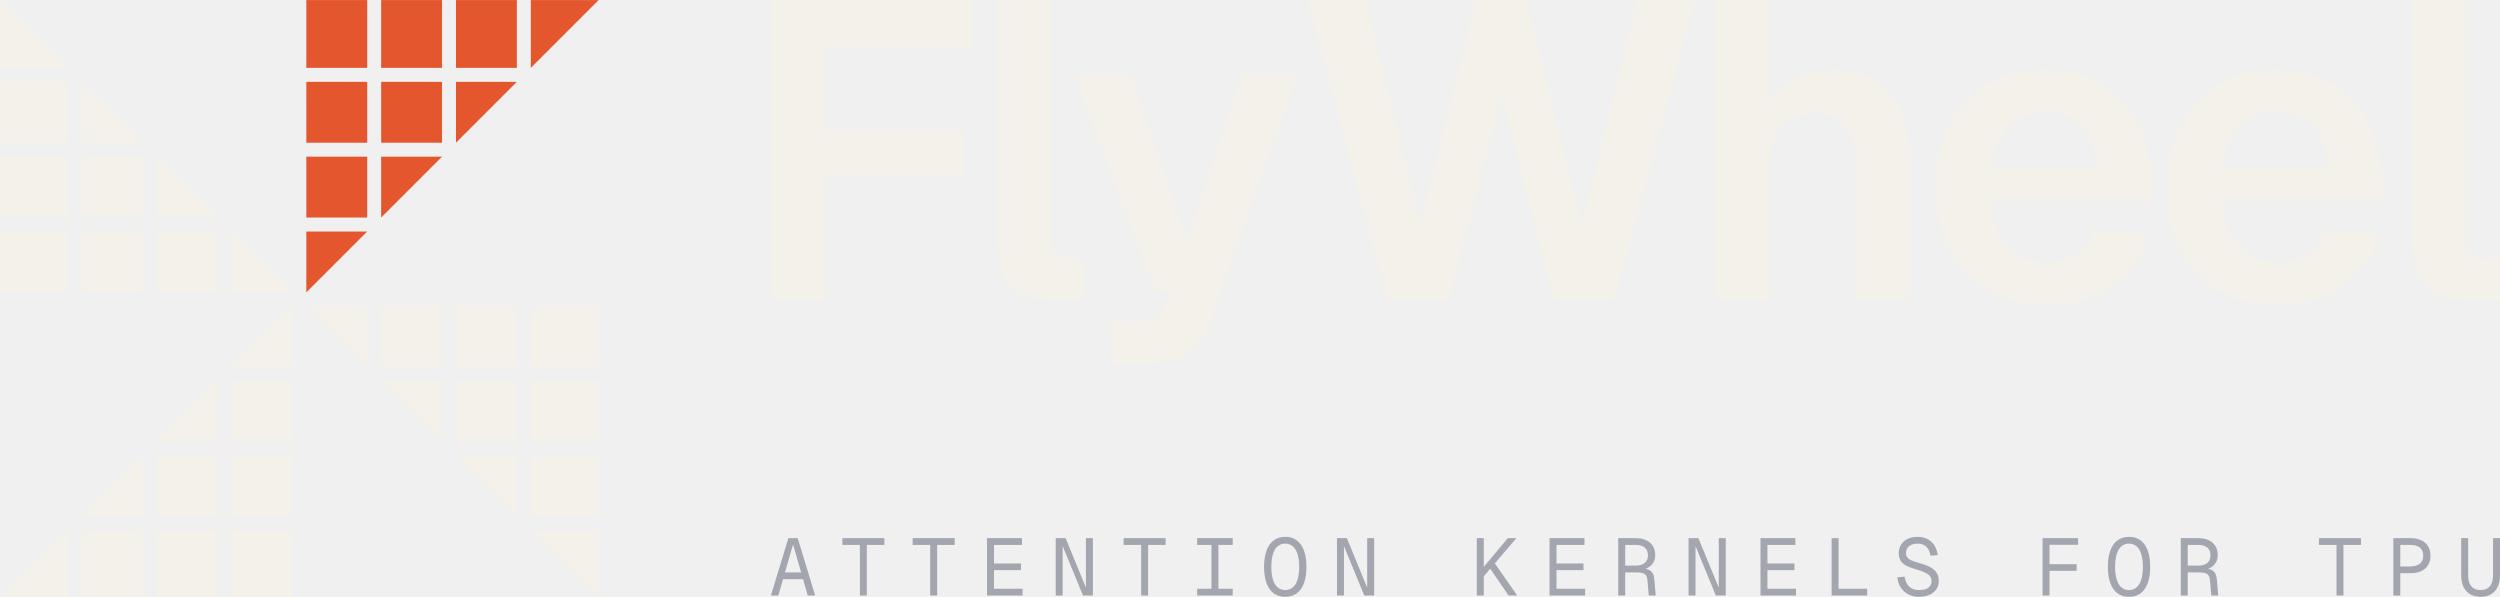
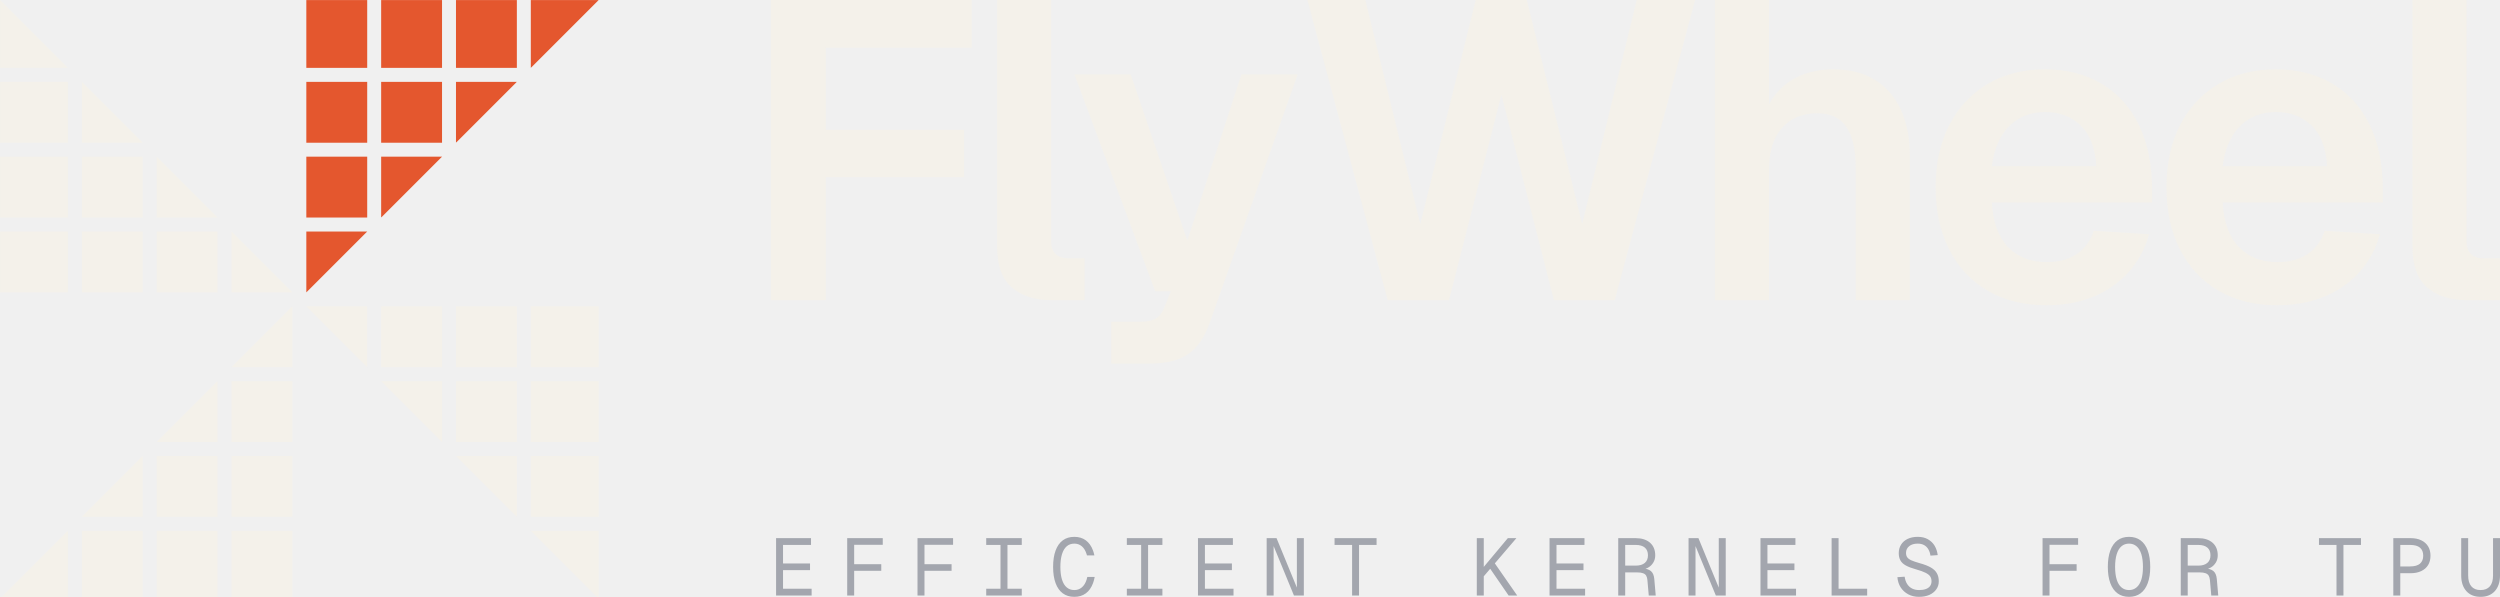
<svg xmlns="http://www.w3.org/2000/svg" viewBox="0 0 402.12 96" width="402.12" height="96">
  <defs>
    <mask id="tiles" maskUnits="userSpaceOnUse" x="0" y="0" width="100" height="100">
      <rect width="100" height="100" fill="#fff" />
      <path fill="#000" d="M13.5 0h2.2v100h-2.2zM0 13.5h100v2.2h-100zM25.3 0h2.2v100h-2.2zM0 25.3h100v2.2h-100zM37.1 0h2.2v100h-2.2zM0 37.1h100v2.2h-100zM48.9 0h2.2v100h-2.2zM0 48.9h100v2.2h-100zM60.7 0h2.2v100h-2.2zM0 60.7h100v2.2h-100zM72.5 0h2.2v100h-2.2zM0 72.5h100v2.2h-100zM84.3 0h2.2v100h-2.2zM0 84.3h100v2.2h-100z" />
    </mask>
  </defs>
  <g transform="translate(-2.85 -2.85) scale(1.02)">
    <g mask="url(#tiles)">
      <path fill="#F4F1EA" d="M2.8 2.8L2.8 50L50 50zM97.2 97.2L97.2 50L50 50zM2.8 97.2L50 97.2L50 50z" />
      <path fill="#E4572E" d="M97.2 2.8L50 2.8L50 50z" />
    </g>
  </g>
  <path fill="#F4F1EA" transform="translate(118.56 48.28)" d="M5.44 0V-48.28H37.74V-40.6H9.45L14.28 -45.56V-23.39L9.45 -27.4H36.52V-19.79H9.45L14.28 -23.8V0ZM50.52 0Q46.58 0 44.2 -2.04Q41.82 -4.08 41.82 -8.57V-48.28H50.52V-9.45Q50.52 -8.09 51.24 -7.41Q51.95 -6.73 53.24 -6.73H55.9V0ZM60.18 10.2V3.47H64.8Q66.57 3.47 67.42 2.92Q68.27 2.38 68.75 1.09L69.77 -1.43H67.25L54.26 -36.31H63.31L72.42 -9.59L81.12 -36.31H90.17L75.96 3.81Q74.73 7.21 72.52 8.7Q70.31 10.2 66.37 10.2ZM104.65 0 91.73 -48.28H101.05L109.89 -12.24L118.8 -48.28H127.02L135.93 -12.24L144.7 -48.28H154.09L141.17 0H131.38L122.94 -33.05L114.51 0ZM157.28 0V-48.28H165.99V-28.02H164.9Q165.44 -31.14 167.08 -33.15Q168.71 -35.16 171.09 -36.14Q173.47 -37.13 176.32 -37.13Q180.34 -37.13 183.09 -35.39Q185.84 -33.66 187.24 -30.53Q188.63 -27.4 188.63 -23.32V0H179.93V-21.22Q179.93 -25.64 178.43 -27.85Q176.94 -30.06 173.74 -30.06Q170.2 -30.06 168.1 -27.74Q165.99 -25.43 165.99 -21.01V0ZM210.6 0.82Q205.16 0.82 201.14 -1.53Q197.13 -3.88 194.96 -8.16Q192.78 -12.44 192.78 -18.16Q192.78 -23.87 194.96 -28.12Q197.13 -32.37 201.11 -34.75Q205.09 -37.13 210.39 -37.13Q215.56 -37.13 219.47 -34.82Q223.38 -32.5 225.49 -28.15Q227.6 -23.8 227.6 -17.68V-15.71H201.82Q202.1 -10.95 204.44 -8.53Q206.79 -6.12 210.66 -6.12Q213.59 -6.12 215.53 -7.45Q217.46 -8.77 218.21 -11.15L227.12 -10.61Q225.62 -5.3 221.24 -2.24Q216.85 0.82 210.6 0.82ZM201.82 -21.56H218.62Q218.35 -25.98 216.1 -28.12Q213.86 -30.26 210.39 -30.26Q206.92 -30.26 204.65 -28.02Q202.37 -25.77 201.82 -21.56ZM247.72 0.82Q242.28 0.82 238.27 -1.53Q234.26 -3.88 232.08 -8.16Q229.91 -12.44 229.91 -18.16Q229.91 -23.87 232.08 -28.12Q234.26 -32.37 238.24 -34.75Q242.22 -37.13 247.52 -37.13Q252.69 -37.13 256.6 -34.82Q260.51 -32.5 262.62 -28.15Q264.72 -23.8 264.72 -17.68V-15.71H238.95Q239.22 -10.95 241.57 -8.53Q243.92 -6.12 247.79 -6.12Q250.72 -6.12 252.65 -7.45Q254.59 -8.77 255.34 -11.15L264.25 -10.61Q262.75 -5.3 258.37 -2.24Q253.98 0.82 247.72 0.82ZM238.95 -21.56H255.75Q255.48 -25.98 253.23 -28.12Q250.99 -30.26 247.52 -30.26Q244.05 -30.26 241.77 -28.02Q239.5 -25.77 238.95 -21.56ZM278.19 0Q274.24 0 271.86 -2.04Q269.48 -4.08 269.48 -8.57V-48.28H278.19V-9.45Q278.19 -8.09 278.9 -7.41Q279.62 -6.73 280.91 -6.73H283.56V0Z" />
-   <path fill="#A3A6AE" transform="translate(123.66 95.79)" d="M0.34 0 3.15 -9.23H4.65L7.46 0H6.27L3.9 -8.22L1.53 0ZM1.75 -2.63 2.15 -3.72H5.65L6.04 -2.63ZM14.65 0V-8.14H11.83V-9.23H18.59V-8.14H15.77V0ZM25.96 0V-8.14H23.14V-9.23H29.9V-8.14H27.08V0ZM35.1 0V-9.23H40.72V-8.14H36.22V-5.16H40.56V-4.09H36.22V-1.09H40.82V0ZM46.15 0V-9.23H47.74L51.21 -0.79L51.01 -0.75V-9.23H52.13V0H50.54L47.07 -8.44L47.27 -8.49V0ZM59.89 0V-8.14H57.07V-9.23H63.83V-8.14H61.01V0ZM68.9 0V-1.09H71.2V-8.14H68.9V-9.23H74.62V-8.14H72.32V-1.09H74.62V0ZM83.07 0.21Q81.98 0.21 81.22 -0.35Q80.46 -0.91 80.06 -1.99Q79.66 -3.07 79.66 -4.6Q79.66 -6.16 80.06 -7.24Q80.46 -8.32 81.22 -8.88Q81.98 -9.44 83.07 -9.44Q84.16 -9.44 84.92 -8.88Q85.68 -8.32 86.08 -7.24Q86.48 -6.16 86.48 -4.6Q86.48 -3.07 86.08 -1.99Q85.68 -0.91 84.92 -0.35Q84.16 0.21 83.07 0.21ZM83.07 -0.88Q83.78 -0.88 84.28 -1.31Q84.79 -1.73 85.05 -2.56Q85.31 -3.39 85.31 -4.6Q85.31 -5.81 85.05 -6.65Q84.79 -7.49 84.28 -7.92Q83.78 -8.35 83.07 -8.35Q82.35 -8.35 81.85 -7.92Q81.35 -7.49 81.09 -6.65Q80.83 -5.81 80.83 -4.6Q80.83 -3.39 81.09 -2.56Q81.35 -1.73 81.85 -1.31Q82.35 -0.88 83.07 -0.88ZM91.39 0V-9.23H92.98L96.45 -0.79L96.25 -0.75V-9.23H97.37V0H95.78L92.31 -8.44L92.51 -8.49V0ZM114.87 -2.94V-4.45L118.87 -9.23H120.25ZM113.88 0V-9.23H115V0ZM119 0 115.78 -4.68 116.56 -5.49 120.38 0ZM125.58 0V-9.23H131.2V-8.14H126.7V-5.16H131.04V-4.09H126.7V-1.09H131.3V0ZM136.63 0V-9.23H139.44Q140.89 -9.23 141.74 -8.5Q142.58 -7.76 142.58 -6.47Q142.58 -5.82 142.28 -5.32Q141.98 -4.82 141.52 -4.54Q141.05 -4.25 140.56 -4.21L140.5 -4.37Q141.43 -4.32 141.89 -3.93Q142.35 -3.54 142.43 -2.65L142.66 0H141.54L141.32 -2.51Q141.28 -2.94 141.12 -3.2Q140.96 -3.47 140.61 -3.59Q140.27 -3.72 139.67 -3.72H137.75V0ZM137.75 -4.81H139.44Q140.4 -4.81 140.91 -5.25Q141.41 -5.68 141.41 -6.47Q141.41 -7.28 140.91 -7.71Q140.4 -8.14 139.44 -8.14H137.75ZM147.94 0V-9.23H149.52L153 -0.79L152.8 -0.75V-9.23H153.92V0H152.33L148.86 -8.44L149.06 -8.49V0ZM159.51 0V-9.23H165.12V-8.14H160.63V-5.16H164.97V-4.09H160.63V-1.09H165.23V0ZM170.95 0V-9.23H172.07V-0.52L171.51 -1.09H176.67V0ZM185 0.21Q184.03 0.21 183.27 -0.2Q182.52 -0.6 182.06 -1.31Q181.61 -2.02 181.53 -2.95L182.7 -3.03Q182.79 -2.34 183.1 -1.86Q183.4 -1.38 183.89 -1.13Q184.38 -0.88 185.03 -0.88Q185.68 -0.88 186.12 -1.05Q186.56 -1.21 186.79 -1.53Q187.02 -1.85 187.02 -2.3Q187.02 -2.74 186.82 -3.06Q186.61 -3.38 186.06 -3.66Q185.51 -3.94 184.43 -4.24Q183.47 -4.51 182.88 -4.84Q182.28 -5.17 182.02 -5.65Q181.75 -6.12 181.75 -6.81Q181.75 -7.59 182.12 -8.18Q182.49 -8.78 183.18 -9.11Q183.87 -9.44 184.82 -9.44Q185.77 -9.44 186.44 -9.05Q187.12 -8.67 187.52 -8.01Q187.91 -7.34 188.02 -6.5L186.85 -6.42Q186.77 -6.98 186.52 -7.42Q186.28 -7.85 185.85 -8.1Q185.42 -8.35 184.79 -8.35Q183.94 -8.35 183.43 -7.94Q182.92 -7.53 182.92 -6.86Q182.92 -6.43 183.11 -6.16Q183.3 -5.88 183.78 -5.66Q184.26 -5.45 185.13 -5.2Q186.26 -4.89 186.93 -4.5Q187.6 -4.11 187.89 -3.57Q188.19 -3.04 188.19 -2.27Q188.19 -1.55 187.78 -0.98Q187.38 -0.42 186.67 -0.1Q185.95 0.21 185 0.21ZM204.88 0V-9.23H210.6V-8.16H205.48L206 -8.7V-5.04H210.36V-3.98H206V0ZM218.79 0.21Q217.7 0.21 216.94 -0.35Q216.18 -0.91 215.78 -1.99Q215.38 -3.07 215.38 -4.6Q215.38 -6.16 215.78 -7.24Q216.18 -8.32 216.94 -8.88Q217.7 -9.44 218.79 -9.44Q219.88 -9.44 220.64 -8.88Q221.4 -8.32 221.8 -7.24Q222.19 -6.16 222.19 -4.6Q222.19 -3.07 221.8 -1.99Q221.4 -0.91 220.64 -0.35Q219.88 0.21 218.79 0.21ZM218.79 -0.88Q219.5 -0.88 220 -1.31Q220.5 -1.73 220.76 -2.56Q221.02 -3.39 221.02 -4.6Q221.02 -5.81 220.76 -6.65Q220.5 -7.49 220 -7.92Q219.5 -8.35 218.79 -8.35Q218.07 -8.35 217.57 -7.92Q217.07 -7.49 216.81 -6.65Q216.55 -5.81 216.55 -4.6Q216.55 -3.39 216.81 -2.56Q217.07 -1.73 217.57 -1.31Q218.07 -0.88 218.79 -0.88ZM227.11 0V-9.23H229.92Q231.37 -9.23 232.22 -8.5Q233.06 -7.76 233.06 -6.47Q233.06 -5.82 232.76 -5.32Q232.46 -4.82 232 -4.54Q231.53 -4.25 231.03 -4.21L230.98 -4.37Q231.91 -4.32 232.37 -3.93Q232.83 -3.54 232.91 -2.65L233.14 0H232.02L231.8 -2.51Q231.76 -2.94 231.6 -3.2Q231.44 -3.47 231.09 -3.59Q230.75 -3.72 230.15 -3.72H228.23V0ZM228.23 -4.81H229.92Q230.88 -4.81 231.39 -5.25Q231.89 -5.68 231.89 -6.47Q231.89 -7.28 231.39 -7.71Q230.88 -8.14 229.92 -8.14H228.23ZM252.16 0V-8.14H249.34V-9.23H256.1V-8.14H253.28V0ZM261.3 0V-9.23H264.11Q265.07 -9.23 265.78 -8.89Q266.5 -8.55 266.89 -7.92Q267.28 -7.29 267.28 -6.41Q267.28 -5.52 266.89 -4.89Q266.5 -4.26 265.78 -3.93Q265.07 -3.59 264.11 -3.59H262.42V0ZM262.42 -4.68H263.98Q265.07 -4.68 265.59 -5.13Q266.11 -5.58 266.11 -6.41Q266.11 -7.25 265.59 -7.7Q265.07 -8.14 263.98 -8.14H262.42ZM275.34 0.21Q273.88 0.21 273.05 -0.71Q272.22 -1.64 272.22 -3.22V-9.23H273.34V-3.22Q273.34 -2.08 273.85 -1.48Q274.36 -0.88 275.34 -0.88Q276.31 -0.88 276.83 -1.48Q277.34 -2.08 277.34 -3.22V-9.23H278.46V-3.22Q278.46 -1.64 277.63 -0.71Q276.79 0.21 275.34 0.21Z" />
+   <path fill="#A3A6AE" transform="translate(123.66 95.79)" d="M1.17 0V-9.23H6.79V-8.14H2.29V-5.16H6.63V-4.09H2.29V-1.09H6.89V0ZM12.61 0V-9.23H18.33V-8.16H13.21L13.73 -8.7V-5.04H18.09V-3.98H13.73V0ZM23.92 0V-9.23H29.64V-8.16H24.52L25.04 -8.7V-5.04H29.4V-3.98H25.04V0ZM34.97 0V-1.09H37.27V-8.14H34.97V-9.23H40.69V-8.14H38.39V-1.09H40.69V0ZM52.42 -2.99Q52.32 -2.45 52.15 -1.99Q51.75 -0.91 50.99 -0.35Q50.23 0.21 49.14 0.21Q48.05 0.21 47.29 -0.35Q46.53 -0.91 46.13 -1.99Q45.73 -3.07 45.73 -4.6Q45.73 -6.16 46.13 -7.24Q46.53 -8.32 47.29 -8.88Q48.05 -9.44 49.14 -9.44Q50.23 -9.44 50.99 -8.88Q51.75 -8.32 52.15 -7.24Q52.28 -6.88 52.37 -6.46L51.17 -6.46Q51.15 -6.56 51.12 -6.65Q50.86 -7.49 50.35 -7.92Q49.85 -8.35 49.14 -8.35Q48.42 -8.35 47.92 -7.92Q47.42 -7.49 47.16 -6.65Q46.9 -5.81 46.9 -4.6Q46.9 -3.39 47.16 -2.56Q47.42 -1.73 47.92 -1.31Q48.42 -0.88 49.14 -0.88Q49.85 -0.88 50.35 -1.31Q50.86 -1.73 51.12 -2.56Q51.18 -2.76 51.23 -2.99ZM57.59 0V-1.09H59.89V-8.14H57.59V-9.23H63.31V-8.14H61.01V-1.09H63.31V0ZM69.03 0V-9.23H74.65V-8.14H70.15V-5.16H74.49V-4.09H70.15V-1.09H74.75V0ZM80.08 0V-9.23H81.67L85.14 -0.79L84.94 -0.75V-9.23H86.06V0H84.47L81 -8.44L81.2 -8.49V0ZM93.82 0V-8.14H91V-9.23H97.76V-8.14H94.94V0ZM114.87 -2.94V-4.45L118.87 -9.23H120.25ZM113.88 0V-9.23H115V0ZM119 0L115.78 -4.68L116.56 -5.49L120.38 0ZM125.58 0V-9.23H131.2V-8.14H126.7V-5.16H131.04V-4.09H126.7V-1.09H131.3V0ZM136.63 0V-9.23H139.44Q140.89 -9.23 141.74 -8.5Q142.58 -7.76 142.58 -6.47Q142.58 -5.82 142.28 -5.32Q141.98 -4.82 141.52 -4.54Q141.05 -4.25 140.56 -4.21L140.5 -4.37Q141.43 -4.32 141.89 -3.93Q142.35 -3.54 142.43 -2.65L142.66 0H141.54L141.32 -2.51Q141.28 -2.94 141.12 -3.2Q140.96 -3.47 140.61 -3.59Q140.27 -3.72 139.67 -3.72H137.75V0ZM137.75 -4.81H139.44Q140.4 -4.81 140.91 -5.25Q141.41 -5.68 141.41 -6.47Q141.41 -7.28 140.91 -7.71Q140.4 -8.14 139.44 -8.14H137.75ZM147.94 0V-9.23H149.53L153 -0.79L152.8 -0.75V-9.23H153.92V0H152.33L148.86 -8.44L149.06 -8.49V0ZM159.51 0V-9.23H165.13V-8.14H160.63V-5.16H164.97V-4.09H160.63V-1.09H165.23V0ZM170.95 0V-9.23H172.07V-0.52L171.51 -1.09H176.67V0ZM185 0.21Q184.03 0.21 183.27 -0.2Q182.52 -0.6 182.06 -1.31Q181.61 -2.02 181.53 -2.95L182.7 -3.03Q182.79 -2.34 183.1 -1.86Q183.4 -1.38 183.89 -1.13Q184.38 -0.88 185.03 -0.88Q185.68 -0.88 186.12 -1.05Q186.56 -1.21 186.79 -1.53Q187.02 -1.85 187.02 -2.3Q187.02 -2.74 186.82 -3.06Q186.61 -3.38 186.06 -3.66Q185.51 -3.94 184.43 -4.24Q183.47 -4.51 182.88 -4.84Q182.28 -5.17 182.02 -5.65Q181.75 -6.12 181.75 -6.81Q181.75 -7.59 182.12 -8.18Q182.49 -8.78 183.18 -9.11Q183.87 -9.44 184.82 -9.44Q185.77 -9.44 186.44 -9.05Q187.12 -8.67 187.52 -8.01Q187.91 -7.34 188.02 -6.5L186.85 -6.42Q186.77 -6.98 186.52 -7.42Q186.28 -7.85 185.85 -8.1Q185.42 -8.35 184.79 -8.35Q183.94 -8.35 183.43 -7.94Q182.92 -7.53 182.92 -6.86Q182.92 -6.43 183.11 -6.16Q183.3 -5.88 183.78 -5.66Q184.26 -5.45 185.13 -5.2Q186.26 -4.89 186.93 -4.5Q187.6 -4.11 187.89 -3.57Q188.19 -3.04 188.19 -2.27Q188.19 -1.55 187.78 -0.98Q187.38 -0.42 186.67 -0.1Q185.95 0.21 185 0.21ZM204.88 0V-9.23H210.6V-8.16H205.48L206 -8.7V-5.04H210.36V-3.98H206V0ZM218.79 0.21Q217.7 0.21 216.94 -0.35Q216.18 -0.91 215.78 -1.99Q215.38 -3.07 215.38 -4.6Q215.38 -6.16 215.78 -7.24Q216.18 -8.32 216.94 -8.88Q217.7 -9.44 218.79 -9.44Q219.88 -9.44 220.64 -8.88Q221.4 -8.32 221.8 -7.24Q222.2 -6.16 222.2 -4.6Q222.2 -3.07 221.8 -1.99Q221.4 -0.91 220.64 -0.35Q219.88 0.21 218.79 0.21ZM218.79 -0.88Q219.5 -0.88 220 -1.31Q220.51 -1.73 220.77 -2.56Q221.03 -3.39 221.03 -4.6Q221.03 -5.81 220.77 -6.65Q220.51 -7.49 220 -7.92Q219.5 -8.35 218.79 -8.35Q218.07 -8.35 217.57 -7.92Q217.07 -7.49 216.81 -6.65Q216.55 -5.81 216.55 -4.6Q216.55 -3.39 216.81 -2.56Q217.07 -1.73 217.57 -1.31Q218.07 -0.88 218.79 -0.88ZM227.11 0V-9.23H229.92Q231.37 -9.23 232.22 -8.5Q233.06 -7.76 233.06 -6.47Q233.06 -5.82 232.76 -5.32Q232.46 -4.82 232 -4.54Q231.53 -4.25 231.04 -4.21L230.98 -4.37Q231.91 -4.32 232.37 -3.93Q232.83 -3.54 232.91 -2.65L233.14 0H232.02L231.8 -2.51Q231.76 -2.94 231.6 -3.2Q231.44 -3.47 231.09 -3.59Q230.75 -3.72 230.15 -3.72H228.23V0ZM228.23 -4.81H229.92Q230.88 -4.81 231.39 -5.25Q231.89 -5.68 231.89 -6.47Q231.89 -7.28 231.39 -7.71Q230.88 -8.14 229.92 -8.14H228.23ZM252.16 0V-8.14H249.34V-9.23H256.1V-8.14H253.28V0ZM261.3 0V-9.23H264.11Q265.07 -9.23 265.78 -8.89Q266.5 -8.55 266.89 -7.92Q267.28 -7.29 267.28 -6.41Q267.28 -5.52 266.89 -4.89Q266.5 -4.26 265.78 -3.93Q265.07 -3.59 264.11 -3.59H262.42V0ZM262.42 -4.68H263.98Q265.07 -4.68 265.59 -5.13Q266.11 -5.58 266.11 -6.41Q266.11 -7.25 265.59 -7.7Q265.07 -8.14 263.98 -8.14H262.42ZM275.34 0.21Q273.88 0.21 273.05 -0.71Q272.22 -1.64 272.22 -3.22V-9.23H273.34V-3.22Q273.34 -2.08 273.85 -1.48Q274.36 -0.88 275.34 -0.88Q276.31 -0.88 276.83 -1.48Q277.34 -2.08 277.34 -3.22V-9.23H278.46V-3.22Q278.46 -1.64 277.63 -0.71Q276.79 0.21 275.34 0.21Z" />
</svg>
